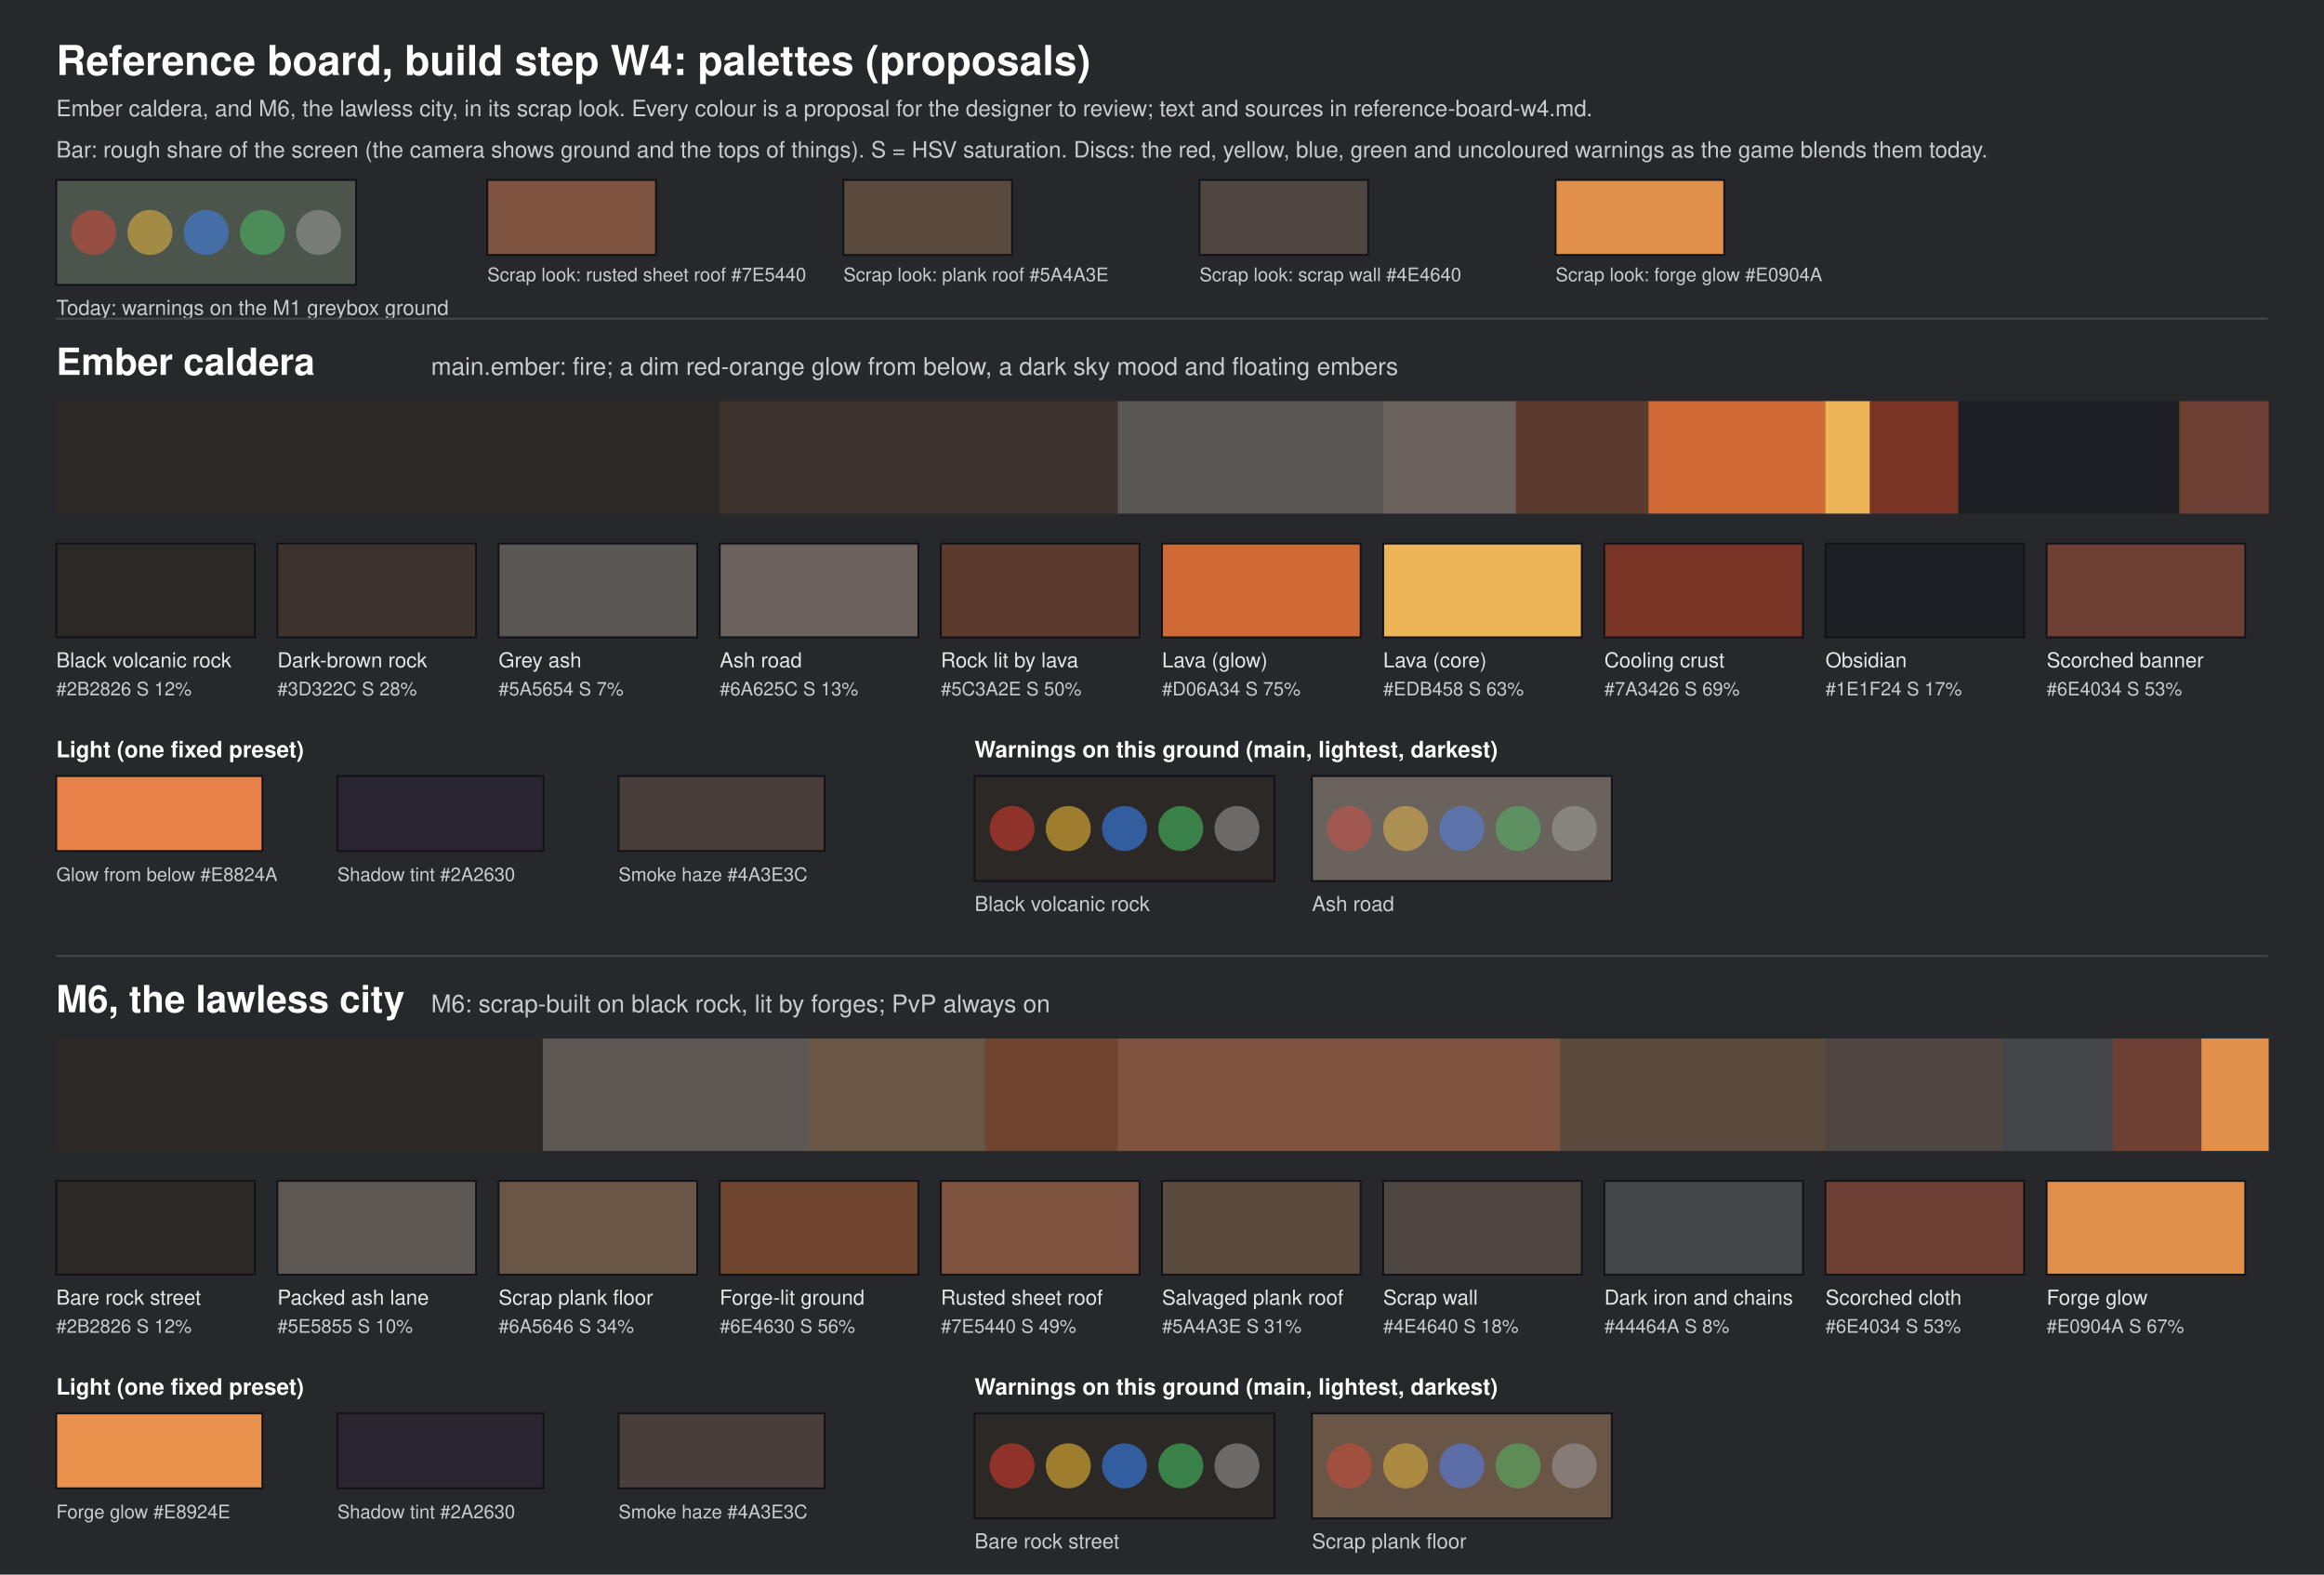
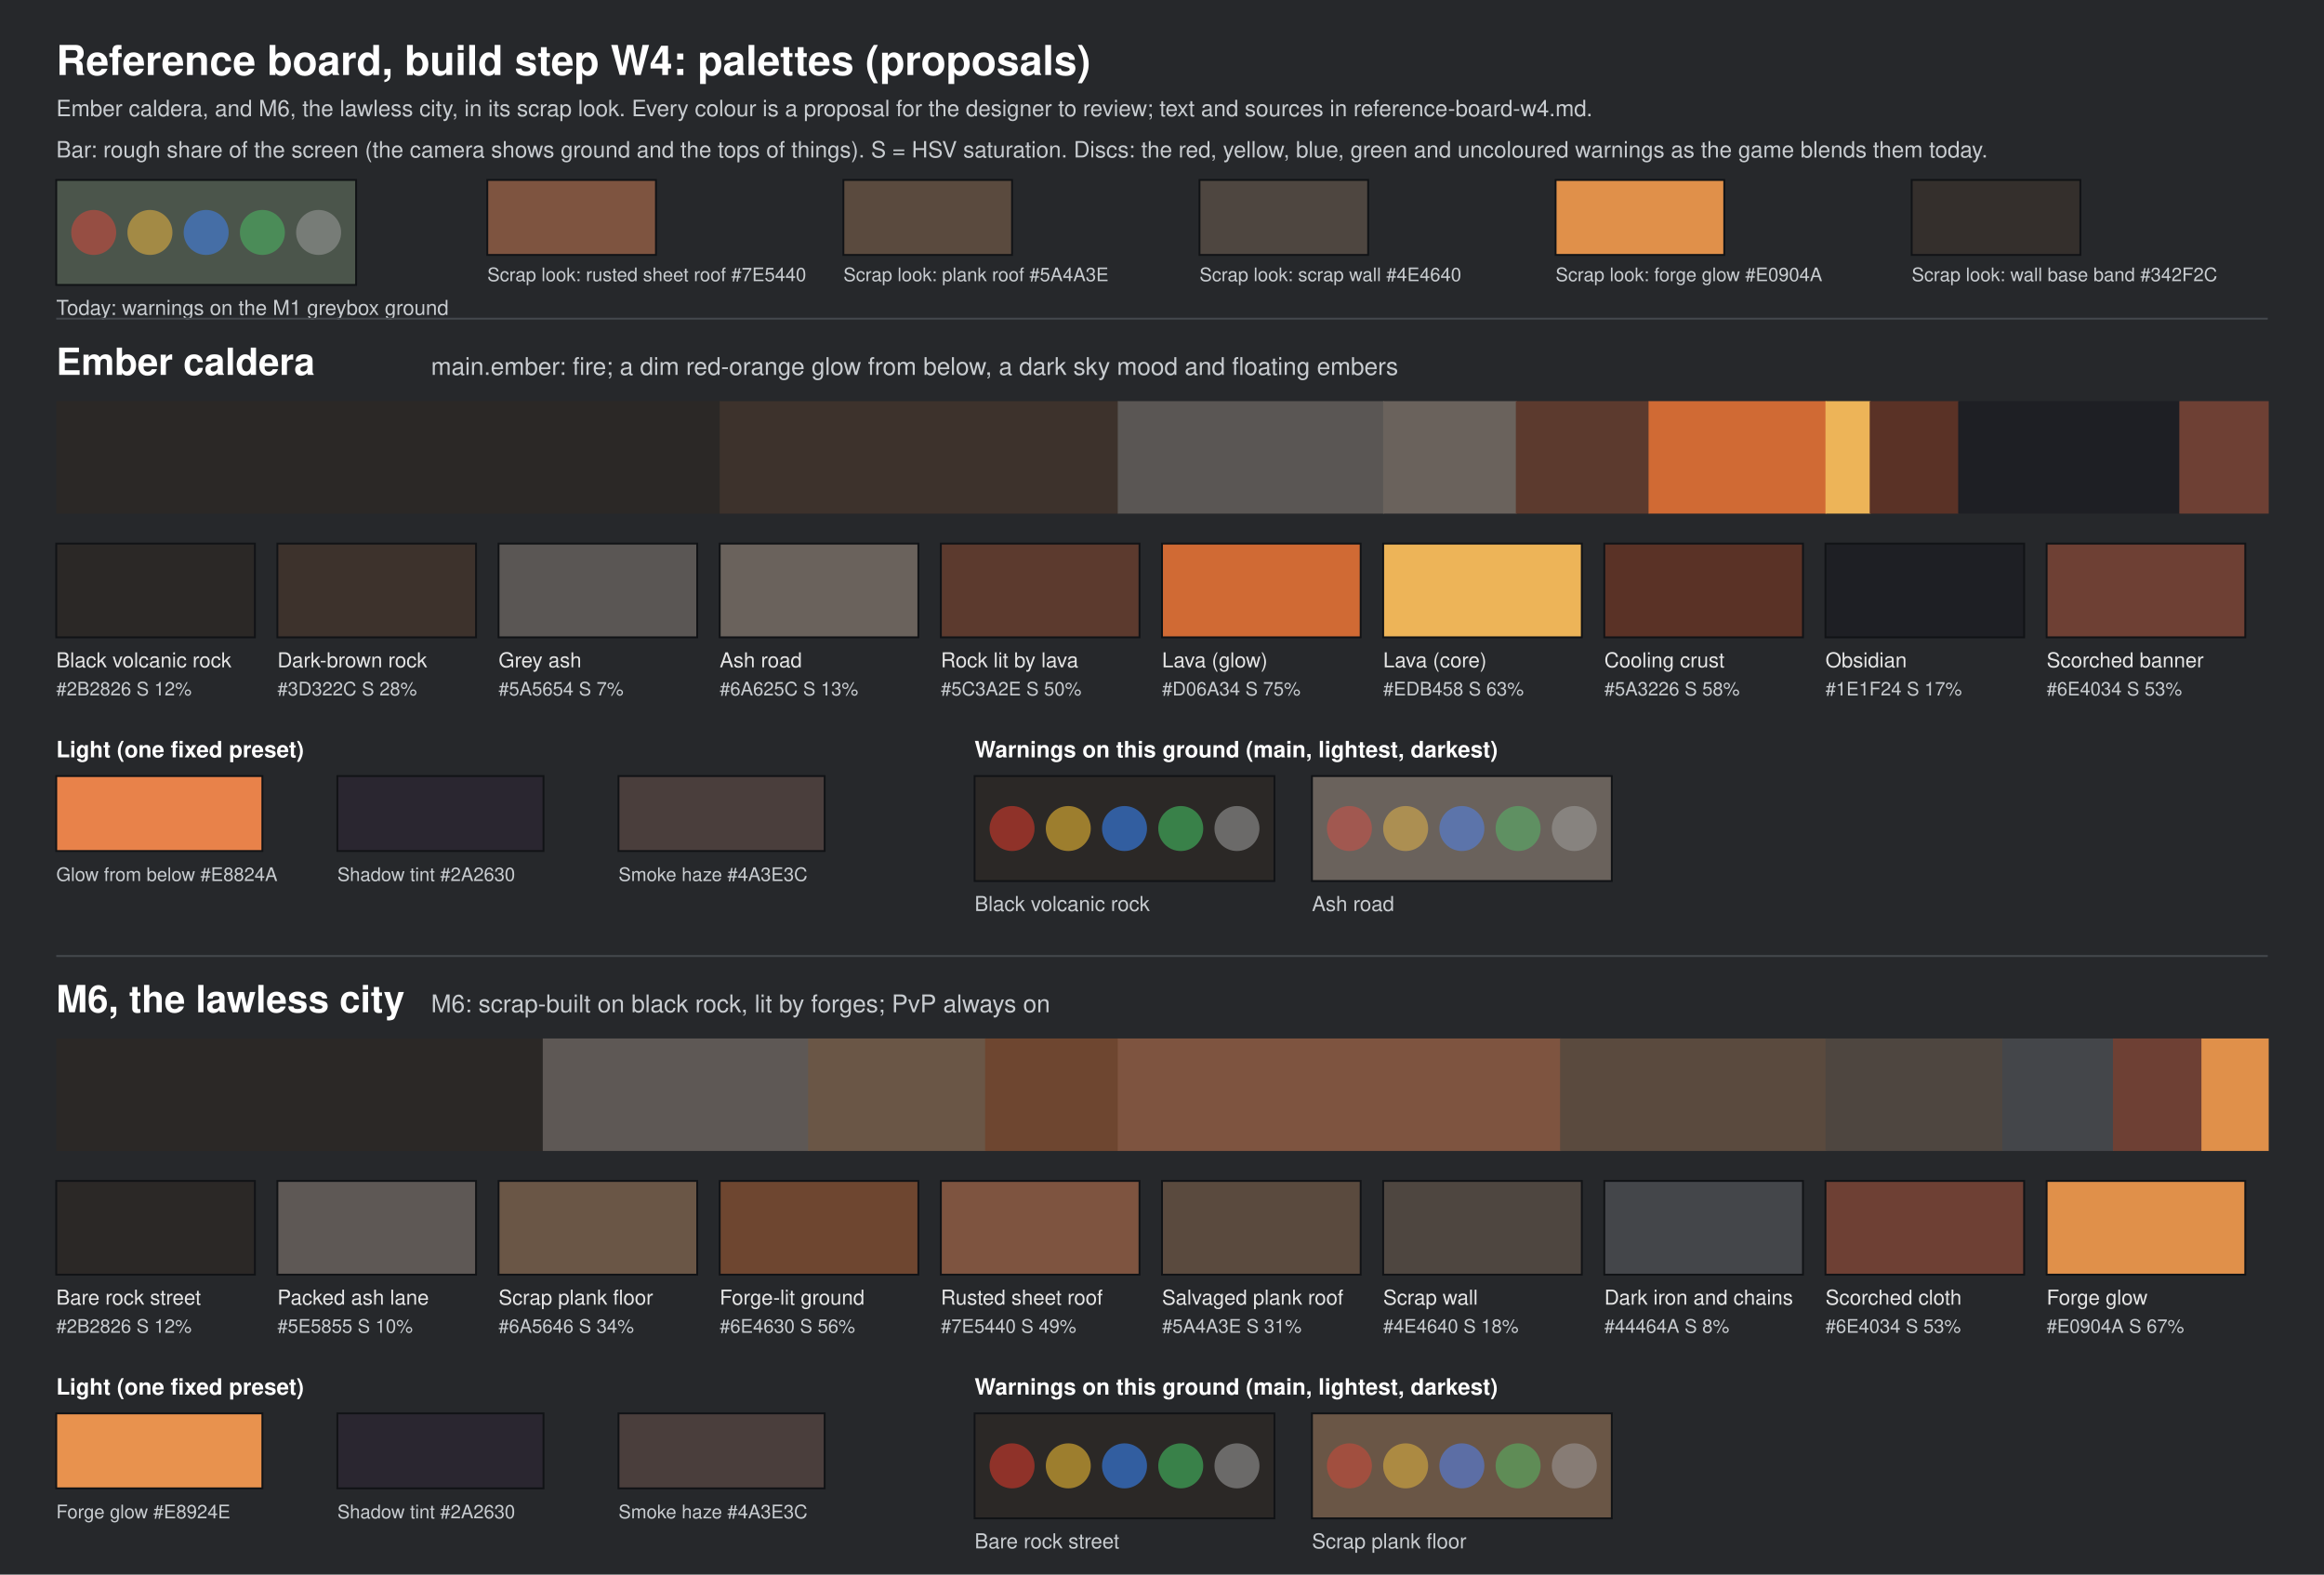
<svg xmlns="http://www.w3.org/2000/svg" viewBox="0 0 1240 840" width="1240" height="840" font-family="Segoe UI, Helvetica, Arial, sans-serif">
  <rect width="1240" height="840" fill="#26282B" />
  <text x="30" y="40" font-size="22" fill="#FFFFFF" font-weight="600">Reference board, build step W4: palettes (proposals)</text>
  <text x="30" y="62" font-size="12" fill="#C8CCD0">Ember caldera, and M6, the lawless city, in its scrap look. Every colour is a proposal for the designer to review; text and sources in reference-board-w4.md.</text>
  <text x="30" y="84" font-size="12" fill="#C8CCD0">Bar: rough share of the screen (the camera shows ground and the tops of things). S = HSV saturation. Discs: the red, yellow, blue, green and uncoloured warnings as the game blends them today.</text>
  <rect x="30" y="96" width="160" height="56" fill="#4b554b" stroke="#111316" stroke-width="1" />
  <circle cx="50" cy="124" r="12" fill="#964E43" />
  <circle cx="80" cy="124" r="12" fill="#A38A45" />
  <circle cx="110" cy="124" r="12" fill="#456EA6" />
  <circle cx="140" cy="124" r="12" fill="#4B8C58" />
  <circle cx="170" cy="124" r="12" fill="#777C77" />
  <text x="30" y="168" font-size="11" fill="#C8CCD0">Today: warnings on the M1 greybox ground</text>
  <rect x="260" y="96" width="90" height="40" fill="#7E5440" stroke="#111316" stroke-width="1" />
  <text x="260" y="150" font-size="10" fill="#C8CCD0">Scrap look: rusted sheet roof #7E5440</text>
  <rect x="450" y="96" width="90" height="40" fill="#5A4A3E" stroke="#111316" stroke-width="1" />
  <text x="450" y="150" font-size="10" fill="#C8CCD0">Scrap look: plank roof #5A4A3E</text>
  <rect x="640" y="96" width="90" height="40" fill="#4E4640" stroke="#111316" stroke-width="1" />
  <text x="640" y="150" font-size="10" fill="#C8CCD0">Scrap look: scrap wall #4E4640</text>
  <rect x="830" y="96" width="90" height="40" fill="#E0904A" stroke="#111316" stroke-width="1" />
  <text x="830" y="150" font-size="10" fill="#C8CCD0">Scrap look: forge glow #E0904A</text>
+   <rect x="1020" y="96" width="90" height="40" fill="#342F2C" stroke="#111316" stroke-width="1" />
+   <text x="1020" y="150" font-size="10" fill="#C8CCD0">Scrap look: wall base band #342F2C</text>
  <line x1="30" y1="170" x2="1210" y2="170" stroke="#44484D" />
  <text x="30" y="200" font-size="20" fill="#FFFFFF" font-weight="600">Ember caldera</text>
  <text x="230" y="200" font-size="13" fill="#C8CCD0">main.ember: fire; a dim red-orange glow from below, a dark sky mood and floating embers</text>
  <rect x="30.0" y="214" width="354.5" height="60" fill="#2B2826" />
  <rect x="384.0" y="214" width="212.9" height="60" fill="#3D322C" />
  <rect x="596.4" y="214" width="142.1" height="60" fill="#5A5654" />
  <rect x="738.0" y="214" width="71.3" height="60" fill="#6A625C" />
  <rect x="808.8" y="214" width="71.3" height="60" fill="#5C3A2E" />
  <rect x="879.6" y="214" width="94.9" height="60" fill="#D06A34" />
  <rect x="974.0" y="214" width="24.1" height="60" fill="#EDB458" />
-   <rect x="997.6" y="214" width="47.7" height="60" fill="#7A3426" />
+   <rect x="997.6" y="214" width="47.7" height="60" fill="#5A3226" />
  <rect x="1044.8" y="214" width="118.5" height="60" fill="#1E1F24" />
  <rect x="1162.8" y="214" width="47.7" height="60" fill="#6E4034" />
  <rect x="30" y="290" width="106" height="50" fill="#2B2826" stroke="#111316" stroke-width="1" />
  <text x="30" y="356" font-size="11" fill="#E6E6E6">Black volcanic rock</text>
  <text x="30" y="371" font-size="10" fill="#C8CCD0">#2B2826  S 12%</text>
  <rect x="148" y="290" width="106" height="50" fill="#3D322C" stroke="#111316" stroke-width="1" />
  <text x="148" y="356" font-size="11" fill="#E6E6E6">Dark-brown rock</text>
  <text x="148" y="371" font-size="10" fill="#C8CCD0">#3D322C  S 28%</text>
  <rect x="266" y="290" width="106" height="50" fill="#5A5654" stroke="#111316" stroke-width="1" />
  <text x="266" y="356" font-size="11" fill="#E6E6E6">Grey ash</text>
  <text x="266" y="371" font-size="10" fill="#C8CCD0">#5A5654  S 7%</text>
  <rect x="384" y="290" width="106" height="50" fill="#6A625C" stroke="#111316" stroke-width="1" />
  <text x="384" y="356" font-size="11" fill="#E6E6E6">Ash road</text>
  <text x="384" y="371" font-size="10" fill="#C8CCD0">#6A625C  S 13%</text>
  <rect x="502" y="290" width="106" height="50" fill="#5C3A2E" stroke="#111316" stroke-width="1" />
  <text x="502" y="356" font-size="11" fill="#E6E6E6">Rock lit by lava</text>
  <text x="502" y="371" font-size="10" fill="#C8CCD0">#5C3A2E  S 50%</text>
  <rect x="620" y="290" width="106" height="50" fill="#D06A34" stroke="#111316" stroke-width="1" />
  <text x="620" y="356" font-size="11" fill="#E6E6E6">Lava (glow)</text>
  <text x="620" y="371" font-size="10" fill="#C8CCD0">#D06A34  S 75%</text>
  <rect x="738" y="290" width="106" height="50" fill="#EDB458" stroke="#111316" stroke-width="1" />
  <text x="738" y="356" font-size="11" fill="#E6E6E6">Lava (core)</text>
  <text x="738" y="371" font-size="10" fill="#C8CCD0">#EDB458  S 63%</text>
-   <rect x="856" y="290" width="106" height="50" fill="#7A3426" stroke="#111316" stroke-width="1" />
+   <rect x="856" y="290" width="106" height="50" fill="#5A3226" stroke="#111316" stroke-width="1" />
  <text x="856" y="356" font-size="11" fill="#E6E6E6">Cooling crust</text>
-   <text x="856" y="371" font-size="10" fill="#C8CCD0">#7A3426  S 69%</text>
+   <text x="856" y="371" font-size="10" fill="#C8CCD0">#5A3226  S 58%</text>
  <rect x="974" y="290" width="106" height="50" fill="#1E1F24" stroke="#111316" stroke-width="1" />
  <text x="974" y="356" font-size="11" fill="#E6E6E6">Obsidian</text>
  <text x="974" y="371" font-size="10" fill="#C8CCD0">#1E1F24  S 17%</text>
  <rect x="1092" y="290" width="106" height="50" fill="#6E4034" stroke="#111316" stroke-width="1" />
  <text x="1092" y="356" font-size="11" fill="#E6E6E6">Scorched banner</text>
  <text x="1092" y="371" font-size="10" fill="#C8CCD0">#6E4034  S 53%</text>
  <text x="30" y="404" font-size="12" fill="#FFFFFF" font-weight="600">Light (one fixed preset)</text>
  <rect x="30" y="414" width="110" height="40" fill="#E8824A" stroke="#111316" stroke-width="1" />
  <text x="30" y="470" font-size="10" fill="#C8CCD0">Glow from below #E8824A</text>
  <rect x="180" y="414" width="110" height="40" fill="#2A2630" stroke="#111316" stroke-width="1" />
  <text x="180" y="470" font-size="10" fill="#C8CCD0">Shadow tint #2A2630</text>
  <rect x="330" y="414" width="110" height="40" fill="#4A3E3C" stroke="#111316" stroke-width="1" />
  <text x="330" y="470" font-size="10" fill="#C8CCD0">Smoke haze #4A3E3C</text>
  <text x="520" y="404" font-size="12" fill="#FFFFFF" font-weight="600">Warnings on this ground (main, lightest, darkest)</text>
  <rect x="520" y="414" width="160" height="56" fill="#2B2826" stroke="#111316" stroke-width="1" />
  <circle cx="540" cy="442" r="12" fill="#8F3229" />
  <circle cx="570" cy="442" r="12" fill="#9D7E2E" />
  <circle cx="600" cy="442" r="12" fill="#325EA0" />
  <circle cx="630" cy="442" r="12" fill="#398149" />
  <circle cx="660" cy="442" r="12" fill="#6B6A69" />
  <text x="520" y="486" font-size="11" fill="#C8CCD0">Black volcanic rock</text>
  <rect x="700" y="414" width="160" height="56" fill="#6A625C" stroke="#111316" stroke-width="1" />
  <circle cx="720" cy="442" r="12" fill="#A15850" />
  <circle cx="750" cy="442" r="12" fill="#AC8F52" />
  <circle cx="780" cy="442" r="12" fill="#5C74AA" />
  <circle cx="810" cy="442" r="12" fill="#5F9062" />
  <circle cx="840" cy="442" r="12" fill="#87837F" />
  <text x="700" y="486" font-size="11" fill="#C8CCD0">Ash road</text>
  <line x1="30" y1="510" x2="1210" y2="510" stroke="#44484D" />
  <text x="30" y="540" font-size="20" fill="#FFFFFF" font-weight="600">M6, the lawless city</text>
  <text x="230" y="540" font-size="13" fill="#C8CCD0">M6: scrap-built on black rock, lit by forges; PvP always on</text>
  <rect x="30.0" y="554" width="260.1" height="60" fill="#2B2826" />
  <rect x="289.6" y="554" width="142.1" height="60" fill="#5E5855" />
  <rect x="431.2" y="554" width="94.9" height="60" fill="#6A5646" />
  <rect x="525.6" y="554" width="71.3" height="60" fill="#6E4630" />
  <rect x="596.4" y="554" width="236.5" height="60" fill="#7E5440" />
  <rect x="832.4" y="554" width="142.1" height="60" fill="#5A4A3E" />
  <rect x="974.0" y="554" width="94.9" height="60" fill="#4E4640" />
  <rect x="1068.4" y="554" width="59.5" height="60" fill="#44464A" />
  <rect x="1127.4" y="554" width="47.7" height="60" fill="#6E4034" />
  <rect x="1174.6" y="554" width="35.9" height="60" fill="#E0904A" />
  <rect x="30" y="630" width="106" height="50" fill="#2B2826" stroke="#111316" stroke-width="1" />
  <text x="30" y="696" font-size="11" fill="#E6E6E6">Bare rock street</text>
  <text x="30" y="711" font-size="10" fill="#C8CCD0">#2B2826  S 12%</text>
  <rect x="148" y="630" width="106" height="50" fill="#5E5855" stroke="#111316" stroke-width="1" />
  <text x="148" y="696" font-size="11" fill="#E6E6E6">Packed ash lane</text>
  <text x="148" y="711" font-size="10" fill="#C8CCD0">#5E5855  S 10%</text>
  <rect x="266" y="630" width="106" height="50" fill="#6A5646" stroke="#111316" stroke-width="1" />
  <text x="266" y="696" font-size="11" fill="#E6E6E6">Scrap plank floor</text>
  <text x="266" y="711" font-size="10" fill="#C8CCD0">#6A5646  S 34%</text>
  <rect x="384" y="630" width="106" height="50" fill="#6E4630" stroke="#111316" stroke-width="1" />
  <text x="384" y="696" font-size="11" fill="#E6E6E6">Forge-lit ground</text>
  <text x="384" y="711" font-size="10" fill="#C8CCD0">#6E4630  S 56%</text>
  <rect x="502" y="630" width="106" height="50" fill="#7E5440" stroke="#111316" stroke-width="1" />
  <text x="502" y="696" font-size="11" fill="#E6E6E6">Rusted sheet roof</text>
  <text x="502" y="711" font-size="10" fill="#C8CCD0">#7E5440  S 49%</text>
  <rect x="620" y="630" width="106" height="50" fill="#5A4A3E" stroke="#111316" stroke-width="1" />
  <text x="620" y="696" font-size="11" fill="#E6E6E6">Salvaged plank roof</text>
  <text x="620" y="711" font-size="10" fill="#C8CCD0">#5A4A3E  S 31%</text>
  <rect x="738" y="630" width="106" height="50" fill="#4E4640" stroke="#111316" stroke-width="1" />
  <text x="738" y="696" font-size="11" fill="#E6E6E6">Scrap wall</text>
  <text x="738" y="711" font-size="10" fill="#C8CCD0">#4E4640  S 18%</text>
  <rect x="856" y="630" width="106" height="50" fill="#44464A" stroke="#111316" stroke-width="1" />
  <text x="856" y="696" font-size="11" fill="#E6E6E6">Dark iron and chains</text>
  <text x="856" y="711" font-size="10" fill="#C8CCD0">#44464A  S 8%</text>
  <rect x="974" y="630" width="106" height="50" fill="#6E4034" stroke="#111316" stroke-width="1" />
  <text x="974" y="696" font-size="11" fill="#E6E6E6">Scorched cloth</text>
  <text x="974" y="711" font-size="10" fill="#C8CCD0">#6E4034  S 53%</text>
  <rect x="1092" y="630" width="106" height="50" fill="#E0904A" stroke="#111316" stroke-width="1" />
  <text x="1092" y="696" font-size="11" fill="#E6E6E6">Forge glow</text>
  <text x="1092" y="711" font-size="10" fill="#C8CCD0">#E0904A  S 67%</text>
  <text x="30" y="744" font-size="12" fill="#FFFFFF" font-weight="600">Light (one fixed preset)</text>
  <rect x="30" y="754" width="110" height="40" fill="#E8924E" stroke="#111316" stroke-width="1" />
  <text x="30" y="810" font-size="10" fill="#C8CCD0">Forge glow #E8924E</text>
  <rect x="180" y="754" width="110" height="40" fill="#2A2630" stroke="#111316" stroke-width="1" />
  <text x="180" y="810" font-size="10" fill="#C8CCD0">Shadow tint #2A2630</text>
  <rect x="330" y="754" width="110" height="40" fill="#4A3E3C" stroke="#111316" stroke-width="1" />
  <text x="330" y="810" font-size="10" fill="#C8CCD0">Smoke haze #4A3E3C</text>
  <text x="520" y="744" font-size="12" fill="#FFFFFF" font-weight="600">Warnings on this ground (main, lightest, darkest)</text>
  <rect x="520" y="754" width="160" height="56" fill="#2B2826" stroke="#111316" stroke-width="1" />
  <circle cx="540" cy="782" r="12" fill="#8F3229" />
  <circle cx="570" cy="782" r="12" fill="#9D7E2E" />
  <circle cx="600" cy="782" r="12" fill="#325EA0" />
  <circle cx="630" cy="782" r="12" fill="#398149" />
  <circle cx="660" cy="782" r="12" fill="#6B6A69" />
  <text x="520" y="826" font-size="11" fill="#C8CCD0">Bare rock street</text>
  <rect x="700" y="754" width="160" height="56" fill="#6A5646" stroke="#111316" stroke-width="1" />
  <circle cx="720" cy="782" r="12" fill="#A14F3F" />
  <circle cx="750" cy="782" r="12" fill="#AC8A42" />
  <circle cx="780" cy="782" r="12" fill="#5C6EA5" />
  <circle cx="810" cy="782" r="12" fill="#5F8C56" />
  <circle cx="840" cy="782" r="12" fill="#877C75" />
  <text x="700" y="826" font-size="11" fill="#C8CCD0">Scrap plank floor</text>
</svg>
